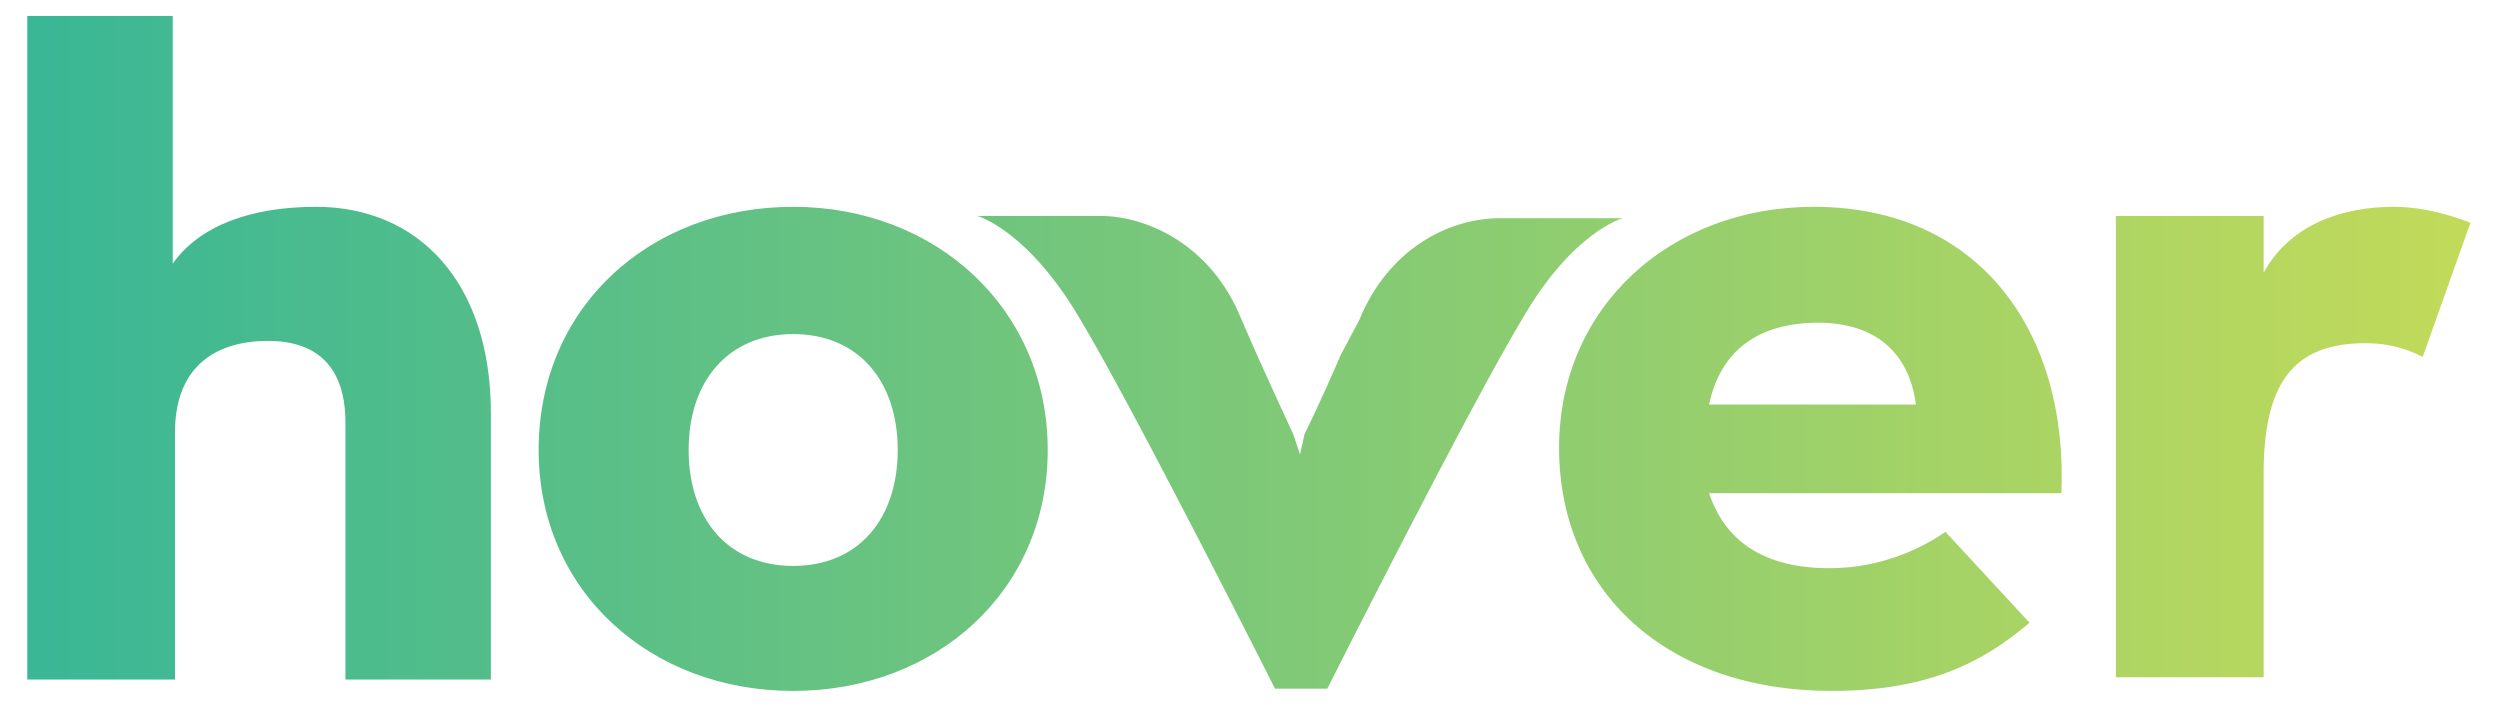
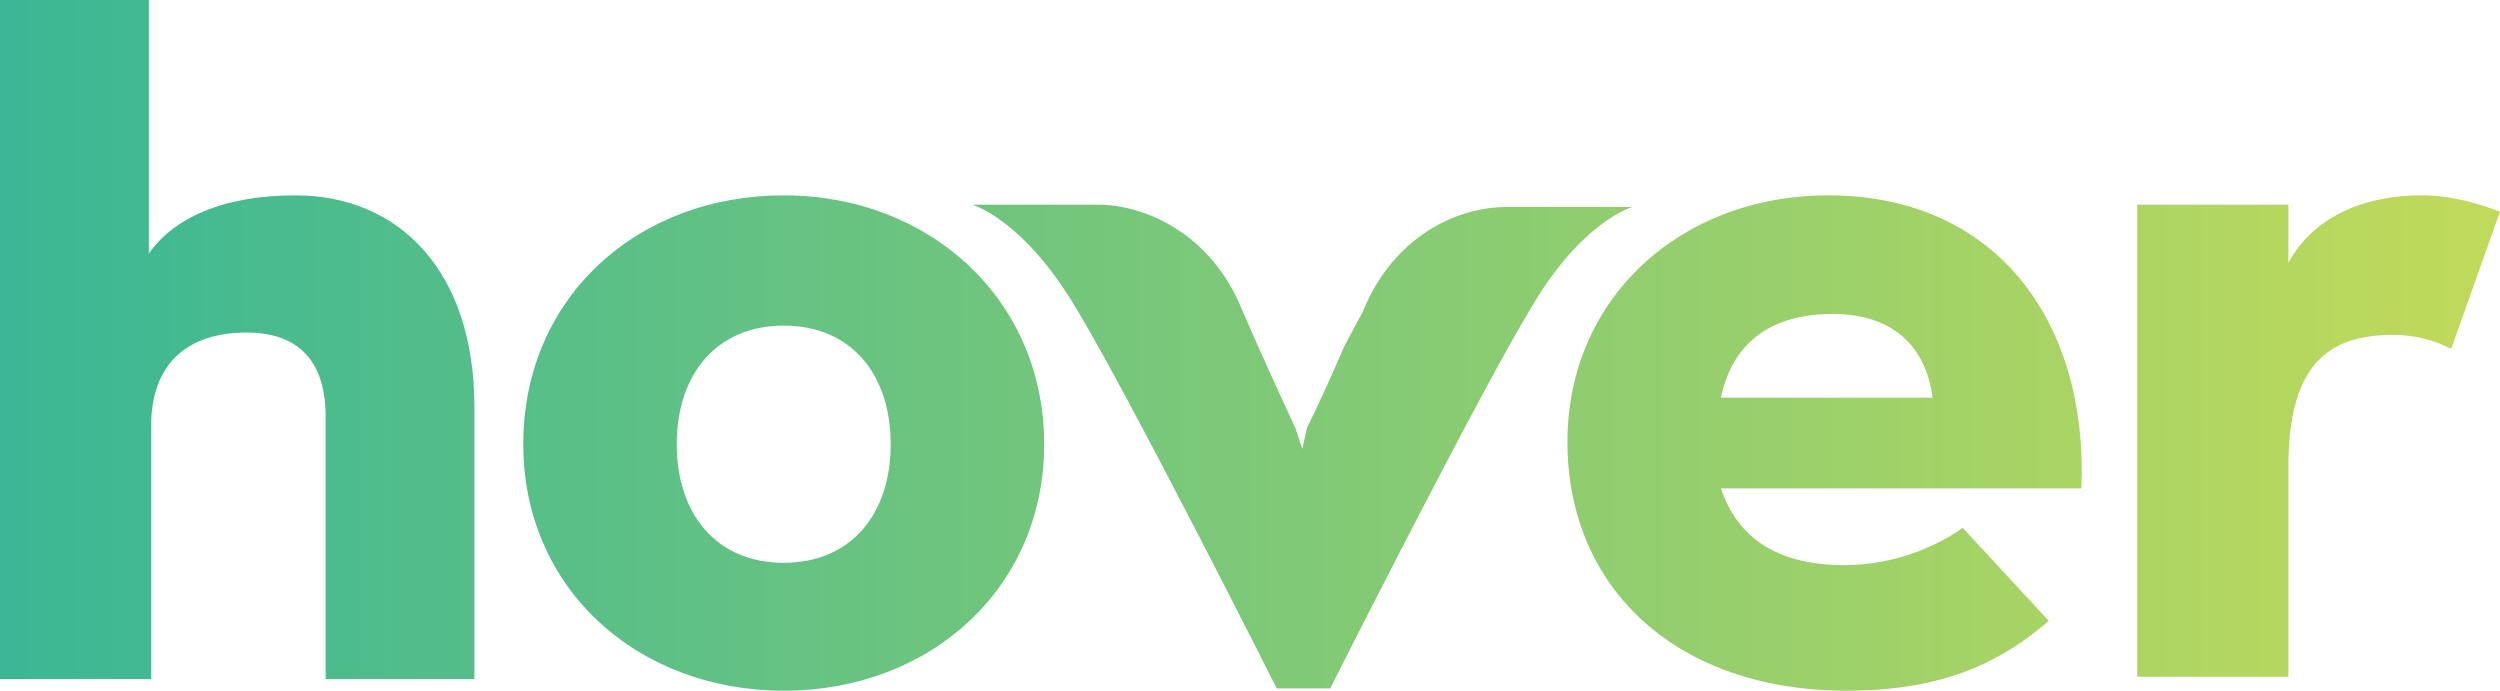
- <svg xmlns="http://www.w3.org/2000/svg" version="1.1" id="Layer_1" x="0px" y="0px" viewBox="0 0 110 31.3" style="enable-background:new 0 0 110 31.3;" xml:space="preserve">
+ <svg xmlns="http://www.w3.org/2000/svg" version="1.1" id="Layer_1" x="0px" y="0px" style="enable-background:new 0 0 110 31.3;" xml:space="preserve" viewBox="1.20 0.70 107.50 29.70">
  <defs>
    <linearGradient id="h">
      <stop offset="0%" stop-color="#3ab795" />
      <stop offset="100%" stop-color="#c1da5a" />
    </linearGradient>
  </defs>
  <path d="M13.9,9.1c-2.8,0-5.1,0.8-6.3,2.5c0,0,0-0.7,0-10.9H1.2c0,12.3,0,29.2,0,29.2h6.5V19c0-2.6,1.5-4,4.1-4c2.3,0,3.4,1.3,3.4,3.6c0,0,0,4.3,0,6.8c0,3.8,0,4.5,0,4.5h6.4c0,0,0-1.6,0-4.5c0-2.5,0-7.2,0-7.2C21.6,12.4,18.4,9.1,13.9,9.1zM34.9,9.1c-6.3,0-11.2,4.4-11.2,10.7c0,6.2,4.9,10.6,11.2,10.6c6.3,0,11.2-4.4,11.2-10.6C46.1,13.6,41.2,9.1,34.9,9.1z M34.9,24.9c-2.9,0-4.6-2.1-4.6-5.1c0-3.1,1.8-5.1,4.6-5.1c2.9,0,4.6,2.1,4.6,5.1C39.5,22.8,37.8,24.9,34.9,24.9z M71.4,9.6c0,0-3.2,0-5.4,0c-2.2,0-4.9,1.3-6.2,4.5L59,15.6c-0.9,2.1-1.6,3.5-1.6,3.5L57.2,20l-0.3-0.9c0,0-0.7-1.5-1.6-3.5L54.6,14c-1.3-3.2-4.1-4.5-6.2-4.5c-2.2,0-5.4,0-5.4,0s2.2,0.6,4.5,4.5c2.3,3.8,8.6,16.3,8.6,16.3h2.3c0,0,6.3-12.5,8.6-16.3C69.2,10.2,71.4,9.6,71.4,9.6z M79.8,9.1c-6.3,0-11.2,4.4-11.2,10.6c0,6.3,4.7,10.7,12,10.7c4.3,0,6.7-1.3,8.7-3l-3.7-4c-1,0.7-2.8,1.6-5.1,1.6c-2.9,0-4.6-1.2-5.3-3.3h15.5C91,14.6,87.1,9.1,79.8,9.1z M75.2,17.8c0.5-2.4,2.2-3.6,4.8-3.6c2.5,0,4,1.3,4.3,3.6H75.2z M105.3,9.1c-2.1,0-4.5,0.7-5.7,2.9l0-2.5h-6.5c0,0,0,1.2,0,4.4c0,3.2,0,15.9,0,15.9h6.5v-9c0-4.3,1.6-5.7,4.5-5.7c0.9,0,1.7,0.2,2.5,0.6l2.1-5.9C107.9,9.5,106.7,9.1,105.3,9.1z" fill="url(#h)" />
</svg>
